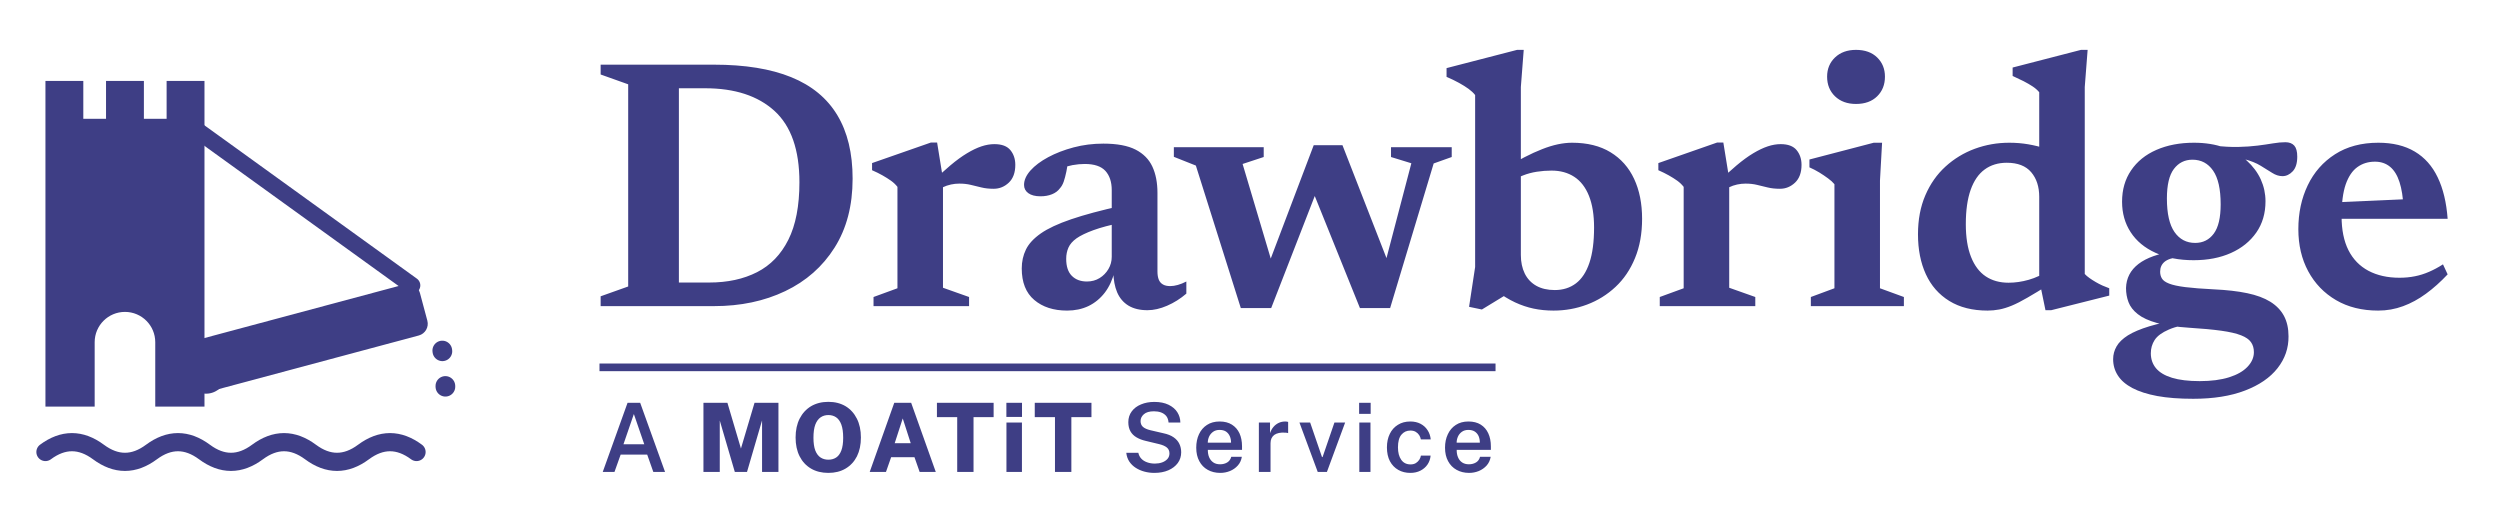
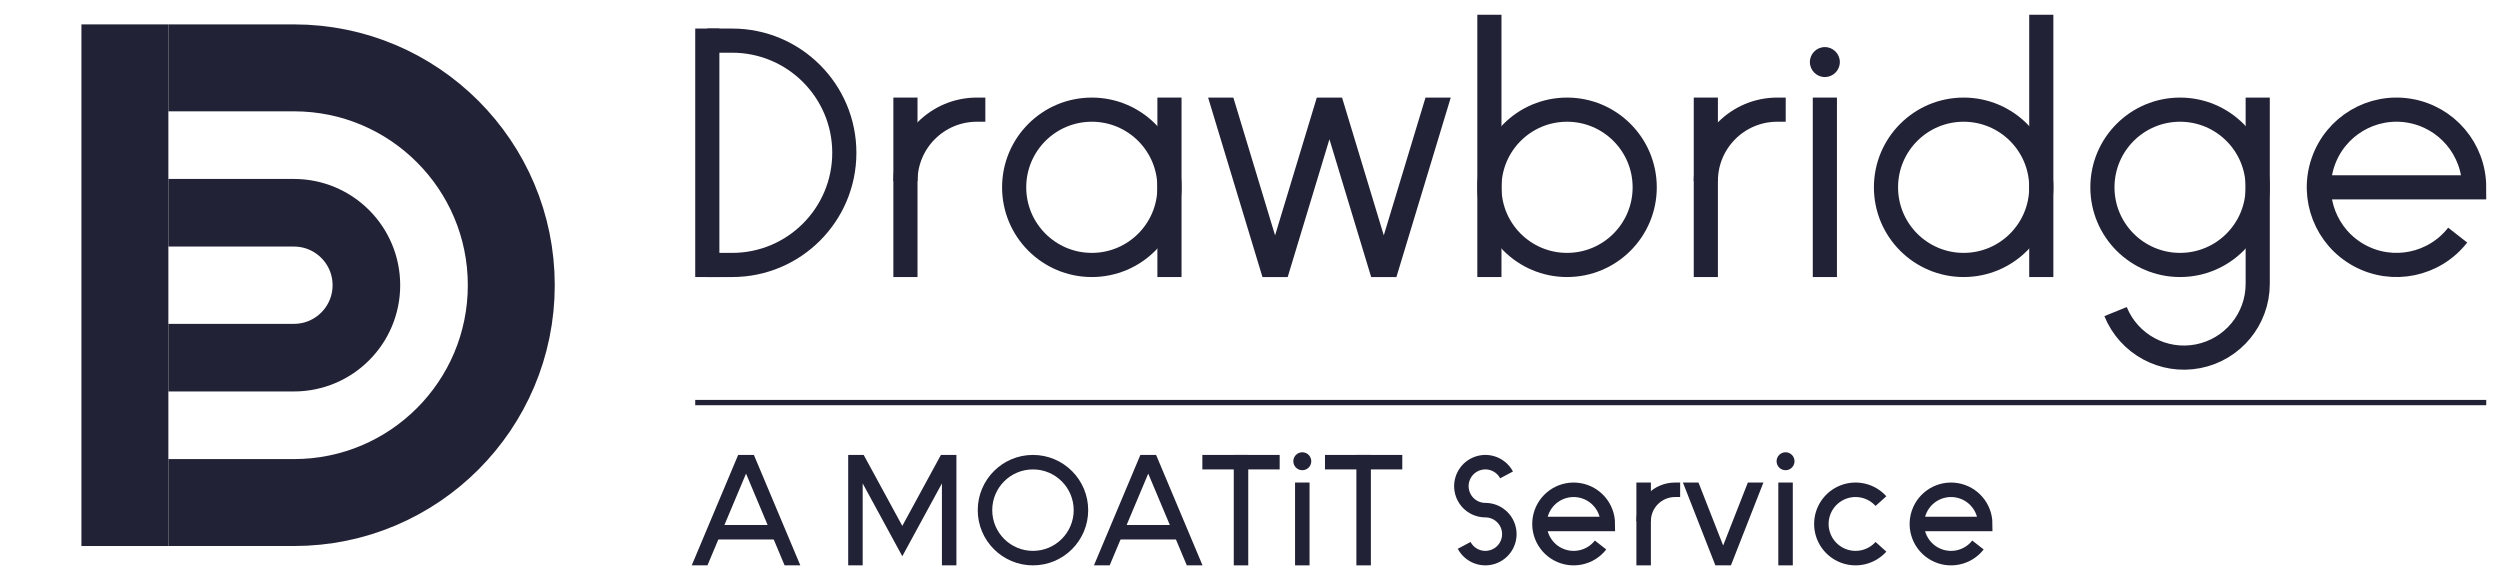
- <svg xmlns="http://www.w3.org/2000/svg" viewBox="0 0 392 82" width="392" height="82" role="img" aria-labelledby="t">
-   <g transform="translate(0.00 2.00) scale(1.1875)">
-     <path d="M58.4 44.6 A34 34 0 0 1 58.8 51" fill="none" stroke="#3E3E85" stroke-width="2.6" stroke-linecap="round" stroke-dasharray="0.1 4.6" />
-     <path fill-rule="evenodd" fill="#3E3E85" d="M6 52 V9 H11 V14 H14 V9 H19 V14 H22 V9 H27 V52 Z M12.5 52 V43.5 a4 4 0 0 1 8 0 V52 Z" />
-     <rect x="24" y="44" width="34" height="7" rx="1.6" fill="#3E3E85" transform="rotate(-15 24 51)" />
-     <path d="M26 15.5 L54.4 36" stroke="#3E3E85" stroke-width="2.2" stroke-linecap="round" />
-     <circle cx="27.2" cy="47.6" r="2.7" fill="#3E3E85" />
-     <path d="M6 58 q3.5 -2.6 7 0 t7 0 t7 0 t7 0 t7 0 t7 0 t7 0" fill="none" stroke="#3E3E85" stroke-width="2.4" stroke-linecap="round" />
+ <svg xmlns="http://www.w3.org/2000/svg" viewBox="0 0 724.37 167.54" width="724" height="168" role="img" aria-label="Drawbridge, A MOATiT Service">
+   <g transform="translate(4.00 -7.20) scale(2.7989)">
+     <rect x="7" y="5" width="9" height="54" fill="#222236" />
+     <path d="M16 9.5 H29 A22.5 22.5 0 0 1 29 54.5 H16" fill="none" stroke="#222236" stroke-width="9" />
+     <path d="M16 24.5 H29 A7.5 7.5 0 0 1 29 39.5 H16" fill="none" stroke="#222236" stroke-width="7" />
  </g>
-   <path d="M125.35 28.57Q125.35 20.98 121.46 17.41Q117.56 13.84 110.56 13.84H102.53L102 10.14H111.96Q119.24 10.14 124.06 12.1Q128.88 14.06 131.28 18.04Q133.69 22.02 133.69 28.01Q133.69 34.36 130.86 38.83Q128.04 43.3 123.12 45.65Q118.21 48 111.96 48H102L102.53 44.3H111.21Q115.52 44.3 118.7 42.68Q121.88 41.06 123.61 37.6Q125.35 34.14 125.35 28.57ZM94.18 48V46.46L98.5 44.92V13.22L94.18 11.68V10.14H106.45V48ZM155.92 22.6Q157.66 22.6 158.43 23.54Q159.2 24.48 159.2 25.85Q159.2 27.67 158.18 28.64Q157.16 29.6 155.81 29.6Q154.72 29.6 153.88 29.39Q153.04 29.18 152.23 28.99Q151.42 28.79 150.41 28.79Q149.76 28.79 149.11 28.93Q148.45 29.07 147.8 29.38Q147.16 29.69 146.6 30.14L145.9 28.79Q147.61 27.11 149.01 25.94Q150.41 24.76 151.63 24.03Q152.84 23.3 153.89 22.95Q154.94 22.6 155.92 22.6ZM147.86 28.04V45.12L151.95 46.57V48H136.97V46.57L140.72 45.2V29.3Q140.3 28.76 139.71 28.34Q139.12 27.92 138.38 27.5Q137.64 27.08 136.74 26.69V25.57L145.96 22.35H146.94ZM175.86 32.26 175.92 34.9Q173.17 35.46 171.45 36.09Q169.73 36.72 168.8 37.37Q167.88 38.03 167.53 38.83Q167.18 39.63 167.18 40.58Q167.18 42.37 168.06 43.25Q168.94 44.14 170.43 44.14Q171.55 44.14 172.42 43.6Q173.28 43.07 173.8 42.19Q174.32 41.31 174.32 40.27V29.8Q174.32 27.9 173.33 26.8Q172.33 25.71 170.09 25.71Q169.17 25.71 168.17 25.89Q167.18 26.08 166.37 26.41L167.57 24.59Q167.4 25.94 167.21 26.89Q167.01 27.84 166.79 28.48Q166.56 29.13 166.2 29.52Q165.75 30.14 164.95 30.46Q164.16 30.78 163.15 30.78Q161.92 30.78 161.24 30.29Q160.57 29.8 160.57 28.99Q160.57 27.87 161.58 26.73Q162.59 25.6 164.35 24.65Q166.12 23.7 168.34 23.11Q170.57 22.52 173 22.52Q176.22 22.52 178.06 23.46Q179.89 24.4 180.69 26.12Q181.49 27.84 181.49 30.25V42.57Q181.49 43.35 181.7 43.86Q181.91 44.36 182.36 44.61Q182.8 44.86 183.5 44.86Q184.04 44.86 184.68 44.68Q185.32 44.5 186.02 44.14V46.04Q184.62 47.24 183 47.94Q181.38 48.64 179.92 48.64Q178.13 48.64 176.94 47.92Q175.75 47.19 175.17 45.84Q174.6 44.5 174.57 42.6L174.8 42.46Q174.29 44.5 173.23 45.89Q172.16 47.27 170.67 47.99Q169.17 48.7 167.32 48.7Q164.13 48.7 162.17 47.03Q160.21 45.37 160.21 42.09Q160.21 40.47 160.87 39.12Q161.52 37.78 163.2 36.6Q164.88 35.43 167.96 34.38Q171.04 33.33 175.86 32.26ZM221.3 25.6 218.11 24.62V23.08H227.63V24.62L224.8 25.63L217.97 48.31H213.24L205.37 28.79L207.14 28.2L199.32 48.31H194.56L187.51 25.96L184.06 24.59V23.08H198.15V24.62L194.84 25.71L199.94 42.85L198.4 42.79L205.99 22.77H210.5L218.34 42.88H216.77ZM234.58 45.59H237.18L232.36 48.53L230.35 48.11L231.3 41.87V14.9Q230.91 14.4 230.28 13.94Q229.65 13.48 228.78 13Q227.91 12.52 226.82 12.05V10.68L237.88 7.82H238.92L238.47 13.64V39.99Q238.47 41.64 239.08 42.89Q239.7 44.14 240.89 44.81Q242.08 45.48 243.79 45.48Q245.72 45.48 247.11 44.43Q248.49 43.38 249.22 41.21Q249.95 39.04 249.95 35.68Q249.95 32.71 249.15 30.71Q248.35 28.71 246.85 27.73Q245.36 26.75 243.28 26.75Q242.11 26.75 240.96 26.93Q239.81 27.11 238.78 27.52Q237.74 27.92 236.79 28.54L235.92 26.41Q237.57 25.4 239.04 24.65Q240.51 23.89 241.8 23.39Q243.09 22.88 244.26 22.63Q245.44 22.38 246.5 22.38Q250.09 22.38 252.54 23.88Q254.99 25.38 256.23 28.05Q257.48 30.72 257.48 34.31Q257.48 37.78 256.37 40.47Q255.27 43.16 253.31 44.99Q251.35 46.82 248.84 47.76Q246.34 48.7 243.59 48.7Q241.94 48.7 240.47 48.39Q239 48.08 237.56 47.41Q236.12 46.74 234.58 45.59ZM279.21 22.6Q280.94 22.6 281.71 23.54Q282.48 24.48 282.48 25.85Q282.48 27.67 281.46 28.64Q280.44 29.6 279.1 29.6Q278 29.6 277.16 29.39Q276.32 29.18 275.51 28.99Q274.7 28.79 273.69 28.79Q273.05 28.79 272.39 28.93Q271.73 29.07 271.09 29.38Q270.44 29.69 269.88 30.14L269.18 28.79Q270.89 27.11 272.29 25.94Q273.69 24.76 274.91 24.03Q276.13 23.3 277.18 22.95Q278.23 22.6 279.21 22.6ZM271.14 28.04V45.12L275.23 46.57V48H260.25V46.57L264 45.2V29.3Q263.58 28.76 263 28.34Q262.41 27.92 261.67 27.5Q260.92 27.08 260.03 26.69V25.57L269.24 22.35H270.22ZM291.02 16.3Q288.98 16.3 287.73 15.1Q286.49 13.9 286.49 12.02Q286.49 10.2 287.73 9.01Q288.98 7.82 291.02 7.82Q293.12 7.82 294.34 9.01Q295.56 10.2 295.56 12.02Q295.56 13.9 294.34 15.1Q293.12 16.3 291.02 16.3ZM295.11 22.38 294.78 28.32V45.2L298.53 46.57V48H283.94V46.57L287.64 45.2V28.88Q287.27 28.43 286.64 27.97Q286.01 27.5 285.26 27.04Q284.5 26.58 283.72 26.24V25.01L293.8 22.38ZM319.75 30.86Q319.75 28.48 318.49 27Q317.23 25.52 314.66 25.52Q312.64 25.52 311.2 26.57Q309.76 27.62 309 29.76Q308.24 31.9 308.24 35.15Q308.24 38.23 309.06 40.29Q309.87 42.34 311.37 43.34Q312.86 44.33 314.94 44.33Q316.5 44.33 318.11 43.87Q319.72 43.41 321.26 42.4V44.64Q319.3 45.87 317.89 46.68Q316.48 47.5 315.43 47.93Q314.38 48.36 313.47 48.53Q312.56 48.7 311.66 48.7Q308.1 48.7 305.65 47.19Q303.2 45.68 301.97 42.99Q300.74 40.3 300.74 36.74Q300.74 33.3 301.89 30.63Q303.04 27.95 305.05 26.12Q307.07 24.28 309.64 23.33Q312.22 22.38 315.05 22.38Q316.59 22.38 318 22.62Q319.42 22.86 320.89 23.33Q322.36 23.81 324.09 24.65L319.75 25.52V14.46Q319.36 13.98 318.73 13.56Q318.1 13.14 317.3 12.73Q316.5 12.33 315.58 11.91V10.59L326.3 7.82H327.34L326.89 13.64V42.96Q327.17 43.27 327.62 43.59Q328.07 43.91 328.6 44.22Q329.13 44.53 329.66 44.77Q330.2 45 330.73 45.2V46.35L321.63 48.64H320.73L319.75 43.88ZM343.89 62.53Q340.64 62.53 338.27 62.1Q335.91 61.66 334.37 60.85Q332.83 60.04 332.09 58.89Q331.34 57.74 331.34 56.32Q331.34 55.25 331.88 54.31Q332.41 53.38 333.65 52.59Q334.9 51.81 337.03 51.16Q339.16 50.52 342.38 49.99H344.67V50.58Q341.7 50.97 340.08 51.67Q338.46 52.37 337.85 53.31Q337.25 54.24 337.25 55.39Q337.25 56.76 338.06 57.74Q338.88 58.72 340.58 59.24Q342.29 59.76 344.92 59.76Q347.61 59.76 349.52 59.16Q351.42 58.56 352.41 57.51Q353.41 56.46 353.41 55.22Q353.41 54.3 352.96 53.66Q352.51 53.01 351.41 52.58Q350.3 52.14 348.31 51.86Q346.32 51.58 343.27 51.39Q340.19 51.19 338.23 50.65Q336.27 50.1 335.21 49.26Q334.14 48.42 333.75 47.38Q333.36 46.35 333.36 45.17Q333.42 42.85 335.31 41.39Q337.2 39.94 340.89 39.4L341.73 40.3Q340.08 40.47 339.39 41.06Q338.71 41.64 338.71 42.6Q338.71 43.21 338.99 43.67Q339.27 44.14 340.12 44.47Q340.98 44.81 342.66 45.02Q344.34 45.23 347.14 45.37Q350.16 45.51 352.36 45.97Q354.56 46.43 355.98 47.31Q357.41 48.2 358.13 49.54Q358.84 50.88 358.84 52.73Q358.87 55.5 357.12 57.73Q355.37 59.96 352.01 61.24Q348.65 62.53 343.89 62.53ZM343.97 40.8Q340.53 40.8 337.98 39.64Q335.43 38.48 334.09 36.41Q332.74 34.34 332.74 31.62Q332.74 28.79 334.16 26.71Q335.57 24.62 338.13 23.5Q340.7 22.38 344 22.38Q346.69 22.38 348.77 23.14Q350.86 23.89 352.3 25.19Q353.74 26.5 354.49 28.13Q355.23 29.77 355.23 31.56Q355.23 34.39 353.79 36.46Q352.34 38.54 349.81 39.67Q347.28 40.8 343.97 40.8ZM344.2 38.09Q346.04 38.09 347.12 36.63Q348.2 35.18 348.2 32.04Q348.2 28.46 347.01 26.75Q345.82 25.04 343.78 25.04Q341.96 25.04 340.86 26.5Q339.77 27.95 339.77 31.12Q339.77 34.67 340.96 36.38Q342.15 38.09 344.2 38.09ZM347.86 24.7 347.16 22.83Q349.29 23.08 350.97 23.04Q352.65 23 354 22.83Q355.34 22.66 356.4 22.48Q357.47 22.3 358.34 22.3Q359.26 22.3 359.74 22.83Q360.21 23.36 360.21 24.56Q360.21 26.1 359.5 26.86Q358.78 27.62 357.89 27.62Q357.08 27.62 356.28 27.11Q355.48 26.61 354.46 25.98Q353.44 25.35 351.85 24.94Q350.27 24.54 347.86 24.7ZM372.92 22.38Q376.31 22.38 378.64 23.77Q380.96 25.15 382.23 27.81Q383.51 30.47 383.79 34.31H365.48L365.5 31.76L379.84 31.12L376.87 32.57Q376.76 30.14 376.24 28.54Q375.72 26.94 374.76 26.15Q373.79 25.35 372.39 25.35Q370.82 25.35 369.65 26.19Q368.47 27.03 367.81 28.9Q367.16 30.78 367.16 33.92Q367.16 37.08 368.23 39.22Q369.31 41.36 371.37 42.46Q373.43 43.55 376.23 43.55Q377.52 43.55 378.65 43.32Q379.78 43.1 380.88 42.62Q381.97 42.15 383.06 41.45L383.79 43.02Q382.14 44.78 380.4 46.05Q378.66 47.33 376.8 48.01Q374.94 48.7 372.9 48.7Q369.09 48.7 366.29 47.06Q363.49 45.42 361.93 42.54Q360.38 39.66 360.38 35.93Q360.38 32.12 361.85 29.06Q363.32 25.99 366.13 24.19Q368.95 22.38 372.92 22.38Z" fill="#3E3E85" />
-   <rect x="94" y="57" width="140.5" height="1.2" fill="#3E3E85" />
-   <path d="M94.51 74 98.4 63.16H100.38L104.28 74H102.44L101.48 71.28H97.32L96.35 74ZM97.76 69.66H101.02L99.39 64.92Z" fill="#3E3E85" />
-   <path d="M110.3 74V63.16H114.06L116.18 70.33L118.31 63.16H122.06V74H119.49V65.92L117.13 74H115.22L112.86 65.94V74ZM129.89 74.15Q128.31 74.15 127.16 73.47Q126.01 72.79 125.38 71.55Q124.75 70.3 124.75 68.6Q124.75 66.88 125.39 65.63Q126.03 64.38 127.18 63.69Q128.34 63.01 129.89 63.01Q131.43 63.01 132.58 63.69Q133.72 64.38 134.35 65.63Q134.99 66.88 134.99 68.6Q134.99 70.3 134.37 71.55Q133.74 72.79 132.59 73.47Q131.45 74.15 129.89 74.15ZM129.89 72.08Q130.59 72.08 131.11 71.74Q131.63 71.4 131.92 70.64Q132.21 69.88 132.21 68.64Q132.21 67.36 131.92 66.57Q131.63 65.79 131.1 65.43Q130.58 65.08 129.89 65.08Q129.19 65.08 128.67 65.44Q128.14 65.8 127.84 66.58Q127.55 67.36 127.55 68.64Q127.55 69.88 127.84 70.64Q128.14 71.4 128.67 71.74Q129.19 72.08 129.89 72.08ZM136.37 74 140.22 63.16H142.87L146.73 74H144.2L143.39 71.69H139.73L138.92 74ZM140.29 69.49H142.8L141.55 65.61ZM150.09 74V65.41H146.91V63.16H155.8V65.41H152.65V74ZM157.81 74V66.25H160.24V74ZM157.8 65.38V63.16H160.25V65.38ZM165.42 74V65.41H162.25V63.16H171.14V65.41H167.99V74Z" fill="#3E3E85" />
-   <path d="M181 74.15Q180.19 74.15 179.45 73.95Q178.7 73.75 178.09 73.36Q177.48 72.97 177.08 72.38Q176.69 71.79 176.6 71H178.49Q178.61 71.55 178.96 71.92Q179.32 72.3 179.87 72.49Q180.41 72.69 181.09 72.69Q181.69 72.69 182.21 72.51Q182.72 72.33 183.05 71.97Q183.37 71.61 183.37 71.09Q183.37 70.5 182.95 70.16Q182.54 69.83 181.76 69.64L179.64 69.13Q178.82 68.94 178.21 68.58Q177.59 68.22 177.26 67.64Q176.92 67.05 176.92 66.19Q176.92 65.22 177.46 64.5Q177.99 63.79 178.91 63.41Q179.84 63.02 180.99 63.02Q182.31 63.02 183.22 63.46Q184.13 63.9 184.6 64.63Q185.07 65.37 185.08 66.25H183.23Q183.17 65.59 182.85 65.21Q182.53 64.84 182.03 64.66Q181.54 64.49 180.94 64.49Q179.88 64.49 179.36 64.95Q178.84 65.41 178.84 66.02Q178.84 66.6 179.22 66.94Q179.6 67.27 180.39 67.46L182.41 67.93Q183.42 68.14 184.04 68.58Q184.65 69.01 184.93 69.61Q185.21 70.2 185.21 70.92Q185.21 71.87 184.68 72.6Q184.14 73.33 183.2 73.74Q182.25 74.15 181 74.15ZM191.34 74.15Q190.22 74.15 189.37 73.67Q188.52 73.2 188.05 72.31Q187.57 71.43 187.57 70.2Q187.57 69.01 188 68.09Q188.43 67.16 189.25 66.63Q190.07 66.09 191.24 66.09Q192.38 66.09 193.16 66.58Q193.94 67.07 194.35 67.94Q194.75 68.82 194.75 69.99V70.54H189.39Q189.38 71.2 189.6 71.71Q189.82 72.22 190.25 72.51Q190.67 72.8 191.31 72.8Q191.95 72.8 192.43 72.51Q192.9 72.22 193.06 71.63H194.72Q194.59 72.44 194.08 73Q193.58 73.56 192.85 73.86Q192.13 74.15 191.34 74.15ZM189.38 69.41H193.03Q193.03 68.85 192.83 68.39Q192.63 67.94 192.24 67.67Q191.84 67.41 191.23 67.41Q190.63 67.41 190.22 67.7Q189.81 67.99 189.59 68.45Q189.38 68.92 189.38 69.41ZM197.39 74V66.25H199.14V67.92Q199.33 67.35 199.68 66.94Q200.03 66.53 200.5 66.31Q200.97 66.09 201.53 66.09Q201.66 66.09 201.79 66.11Q201.92 66.12 201.98 66.16V67.91Q201.89 67.87 201.76 67.86Q201.63 67.84 201.53 67.84Q200.97 67.8 200.54 67.89Q200.11 67.98 199.81 68.19Q199.52 68.41 199.37 68.73Q199.22 69.06 199.22 69.49V74ZM206.62 74 203.75 66.25H205.43L207.29 71.67H207.38L209.24 66.25H210.92L208.06 74ZM213.14 74V66.25H214.89V74ZM213.11 64.89V63.16H214.92V64.89ZM221.14 74.15Q220.07 74.15 219.25 73.68Q218.42 73.21 217.94 72.32Q217.47 71.42 217.47 70.15Q217.47 68.94 217.92 68.03Q218.36 67.12 219.19 66.61Q220.01 66.09 221.14 66.09Q222.05 66.09 222.74 66.45Q223.43 66.81 223.84 67.45Q224.26 68.09 224.34 68.9H222.79Q222.73 68.55 222.53 68.23Q222.32 67.91 221.98 67.71Q221.64 67.51 221.15 67.51Q220.28 67.51 219.74 68.16Q219.2 68.8 219.2 70.14Q219.2 71.37 219.71 72.09Q220.22 72.82 221.18 72.82Q221.66 72.82 222.01 72.61Q222.35 72.39 222.55 72.08Q222.75 71.76 222.8 71.44H224.32Q224.25 72.22 223.83 72.84Q223.41 73.45 222.72 73.8Q222.03 74.15 221.14 74.15ZM230.36 74.15Q229.24 74.15 228.39 73.67Q227.54 73.2 227.06 72.31Q226.58 71.43 226.58 70.2Q226.58 69.01 227.02 68.09Q227.45 67.16 228.27 66.63Q229.09 66.09 230.25 66.09Q231.4 66.09 232.18 66.58Q232.96 67.07 233.36 67.94Q233.77 68.82 233.77 69.99V70.54H228.41Q228.4 71.2 228.62 71.71Q228.83 72.22 229.26 72.51Q229.69 72.8 230.32 72.8Q230.96 72.8 231.44 72.51Q231.92 72.22 232.07 71.63H233.74Q233.6 72.44 233.1 73Q232.59 73.56 231.87 73.86Q231.14 74.15 230.36 74.15ZM228.4 69.41H232.04Q232.04 68.85 231.85 68.39Q231.65 67.94 231.25 67.67Q230.85 67.41 230.24 67.41Q229.64 67.41 229.23 67.7Q228.82 67.99 228.61 68.45Q228.4 68.92 228.4 69.41Z" fill="#3E3E85" />
+   <g transform="translate(201.44 80.00)">
+     <g style="color:#222236" color="#222236">
+       <defs>
+         <clipPath id="c10">
+           <rect x="-14.00" y="-52.00" width="98.00" height="52.00" />
+         </clipPath>
+       </defs>
+       <g fill="none" stroke="currentColor" stroke-width="7.00" stroke-linecap="butt" stroke-linejoin="miter" stroke-miterlimit="10">
+         <g transform="translate(0.00 0)">
+           <path d="M3.50,-72.00 V0" />
+           <path d="M3.50,-68.50 H10.70 A32.50,32.50 0 0 1 10.70,-3.50 H3.50" />
+         </g>
+         <g transform="translate(57.41 0)">
+           <path d="M3.50,-52.00 V0" />
+           <path d="M3.50,-27.80 A20.70,20.70 0 0 1 24.20,-48.50 h2.45" />
+         </g>
+         <g transform="translate(88.91 0)">
+           <path d="M3.50,-26.00 A22.50,22.50 0 1 0 48.50,-26.00 A22.50,22.50 0 1 0 3.50,-26.00" />
+           <path d="M48.50,-52.00 V0" />
+         </g>
+         <g transform="translate(148.76 0)">
+           <g clip-path="url(#c10)">
+             <path d="M1.07,-60.04 L19.25,0.00 L35.00,-52.00 L50.75,0.00 L68.93,-60.04" />
+           </g>
+         </g>
+         <g transform="translate(226.61 0)">
+           <path d="M3.50,-76.00 V0" />
+           <path d="M3.50,-26.00 A22.50,22.50 0 1 0 48.50,-26.00 A22.50,22.50 0 1 0 3.50,-26.00" />
+         </g>
+         <g transform="translate(289.32 0)">
+           <path d="M3.50,-52.00 V0" />
+           <path d="M3.50,-27.80 A20.70,20.70 0 0 1 24.20,-48.50 h2.45" />
+         </g>
+         <g transform="translate(323.81 0)">
+           <path d="M3.50,-52.00 V0" />
+           <path d="M-0.84,-62.29 A4.34,4.34 0 1 0 7.84,-62.29 A4.34,4.34 0 1 0 -0.84,-62.29" stroke="none" fill="currentColor" />
+         </g>
+         <g transform="translate(341.52 0)">
+           <path d="M3.50,-26.00 A22.50,22.50 0 1 0 48.50,-26.00 A22.50,22.50 0 1 0 3.50,-26.00" />
+           <path d="M48.50,-76.00 V0" />
+         </g>
+         <g transform="translate(404.23 0)">
+           <path d="M3.50,-26.00 A22.50,22.50 0 1 0 48.50,-26.00 A22.50,22.50 0 1 0 3.50,-26.00" />
+           <path d="M48.50,-52.00 V2.00 A21.38,21.38 0 0 1 7.31,10.01" />
+         </g>
+         <g transform="translate(466.94 0)">
+           <path d="M3.50,-26.00 H48.50 A22.50,22.50 0 1 0 43.73,-12.15" />
+         </g>
+       </g>
+     </g>
+   </g>
+   <rect x="201.44" y="115.60" width="518.94" height="1.54" fill="#222236" />
+   <g transform="translate(201.44 163.54)">
+     <g style="color:#222236" color="#222236">
+       <defs>
+         <clipPath id="c11">
+           <rect x="-8.40" y="-32.00" width="46.24" height="32.00" />
+         </clipPath>
+       </defs>
+       <g fill="none" stroke="currentColor" stroke-width="4.20" stroke-linecap="butt" stroke-linejoin="miter" stroke-miterlimit="10">
+         <g transform="translate(0.00 0)">
+           <g clip-path="url(#c11)">
+             <path d="M-0.69,4.65 L14.72,-32.00 L30.13,4.65" />
+             <path d="M5.30,-9.60 H24.14" />
+           </g>
+         </g>
+       </g>
+     </g>
+     <g transform="translate(44.32 0)">
+       <g style="color:#222236" color="#222236">
+         <defs>
+           <clipPath id="c12">
+             <rect x="-8.40" y="-32.00" width="48.16" height="32.00" />
+           </clipPath>
+           <clipPath id="c13">
+             <rect x="-8.40" y="-32.00" width="46.24" height="32.00" />
+           </clipPath>
+         </defs>
+         <g fill="none" stroke="currentColor" stroke-width="4.20" stroke-linecap="butt" stroke-linejoin="miter" stroke-miterlimit="10">
+           <g transform="translate(0.00 0)">
+             <g clip-path="url(#c12)">
+               <path d="M2.10,4.20 L2.10,-32.00 L15.68,-7.04 L29.26,-32.00 L29.26,4.20" />
+             </g>
+           </g>
+           <g transform="translate(37.54 0)">
+             <path d="M2.10,-16.00 A13.90,13.90 0 1 0 29.90,-16.00 A13.90,13.90 0 1 0 2.10,-16.00" />
+           </g>
+           <g transform="translate(72.22 0)">
+             <g clip-path="url(#c13)">
+               <path d="M-0.69,4.65 L14.72,-32.00 L30.13,4.65" />
+               <path d="M5.30,-9.60 H24.14" />
+             </g>
+           </g>
+           <g transform="translate(102.62 0)">
+             <path d="M0,-29.90 H22.40" />
+             <path d="M11.20,-32.00 V0" />
+           </g>
+           <g transform="translate(129.48 0)">
+             <path d="M2.10,-24.00 V0" />
+             <path d="M-0.50,-30.17 A2.60,2.60 0 1 0 4.70,-30.17 A2.60,2.60 0 1 0 -0.50,-30.17" stroke="none" fill="currentColor" />
+           </g>
+           <g transform="translate(138.15 0)">
+             <path d="M0,-29.90 H22.40" />
+             <path d="M11.20,-32.00 V0" />
+           </g>
+         </g>
+       </g>
+     </g>
+     <g transform="translate(219.75 0)">
+       <g style="color:#222236" color="#222236">
+         <defs>
+           <clipPath id="c14">
+             <rect x="-8.40" y="-24.00" width="39.81" height="24.00" />
+           </clipPath>
+         </defs>
+         <g fill="none" stroke="currentColor" stroke-width="4.20" stroke-linecap="butt" stroke-linejoin="miter" stroke-miterlimit="10">
+           <g transform="translate(0.00 0)">
+             <path d="M15.33,-26.21 A6.95,6.95 0 1 0 9.19,-16.00 A6.95,6.95 0 1 1 3.05,-5.79" />
+           </g>
+           <g transform="translate(22.77 0)">
+             <path d="M2.10,-12.00 H21.90 A9.90,9.90 0 1 0 19.80,-5.90" />
+           </g>
+           <g transform="translate(52.95 0)">
+             <path d="M2.10,-24.00 V0" />
+             <path d="M2.10,-12.79 A9.11,9.11 0 0 1 11.21,-21.90 h1.47" />
+           </g>
+           <g transform="translate(66.59 0)">
+             <g clip-path="url(#c14)">
+               <path d="M0.26,-28.69 L11.50,0.00 L22.75,-28.69" />
+             </g>
+           </g>
+           <g transform="translate(94.07 0)">
+             <path d="M2.10,-24.00 V0" />
+             <path d="M-0.50,-30.17 A2.60,2.60 0 1 0 4.70,-30.17 A2.60,2.60 0 1 0 -0.50,-30.17" stroke="none" fill="currentColor" />
+           </g>
+           <g transform="translate(104.45 0)">
+             <path d="M19.36,-18.62 A9.90,9.90 0 1 0 19.36,-5.38" />
+           </g>
+           <g transform="translate(132.12 0)">
+             <path d="M2.10,-12.00 H21.90 A9.90,9.90 0 1 0 19.80,-5.90" />
+           </g>
+         </g>
+       </g>
+     </g>
+   </g>
</svg>
